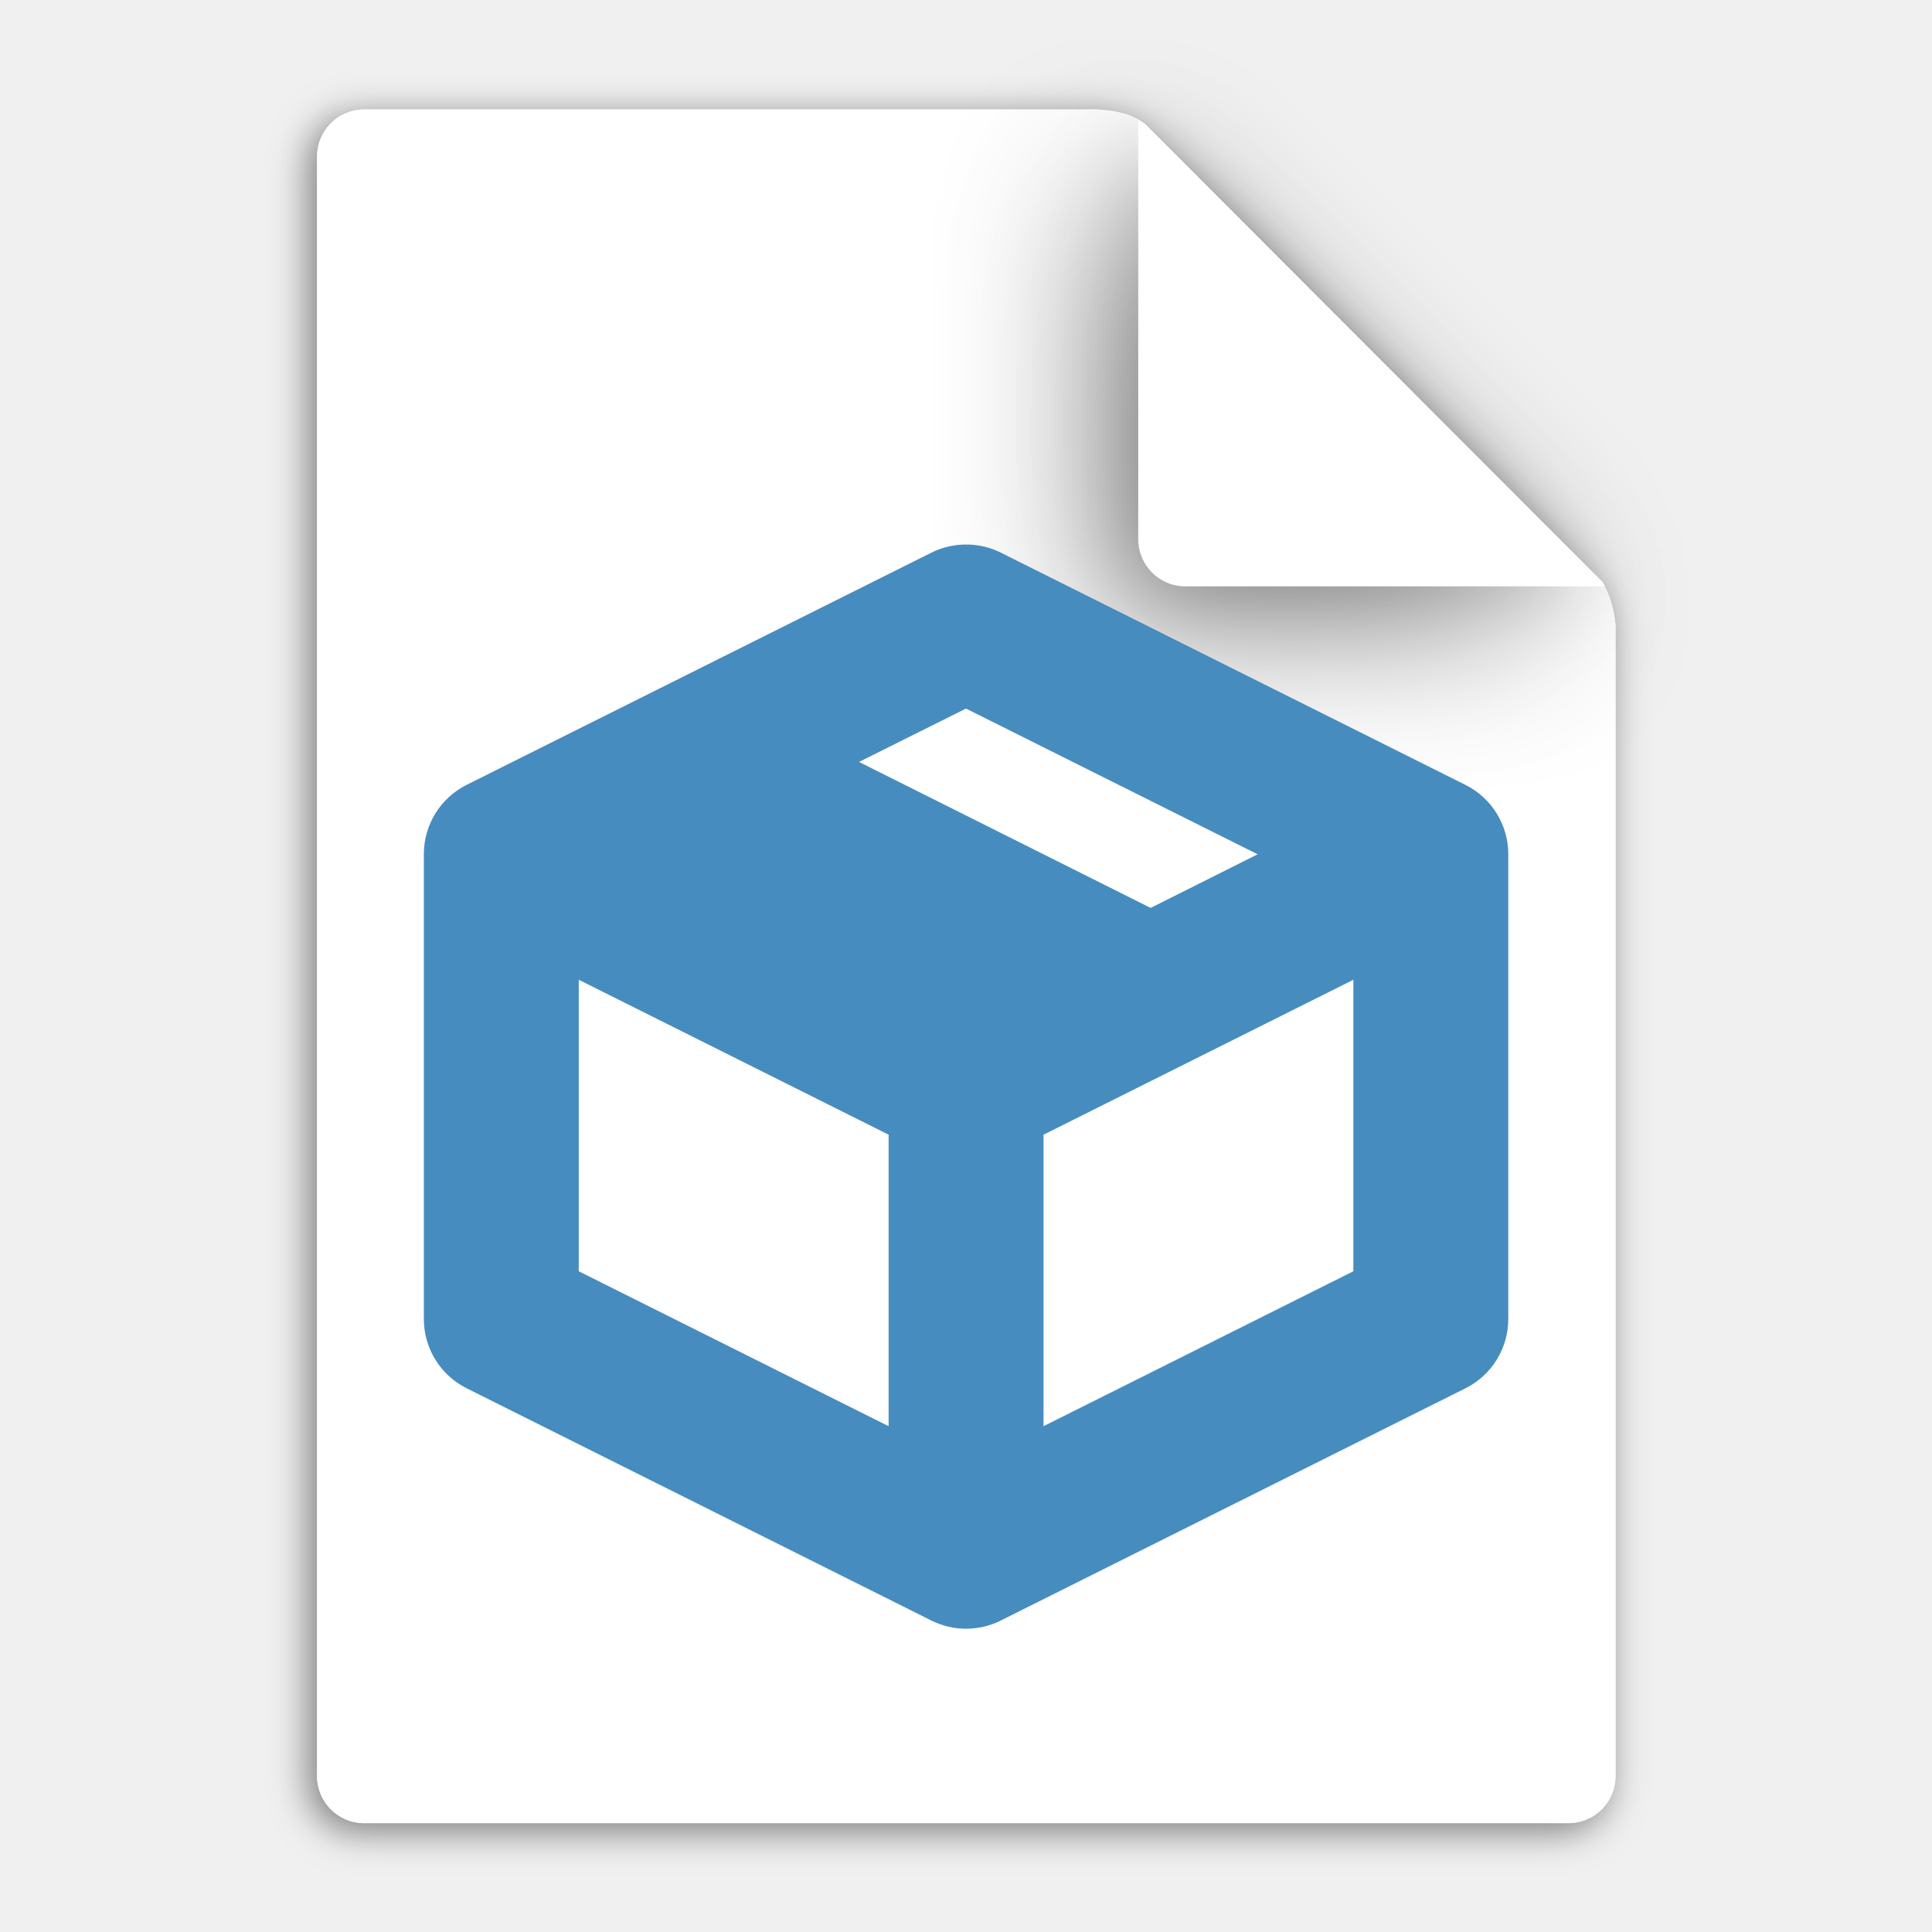
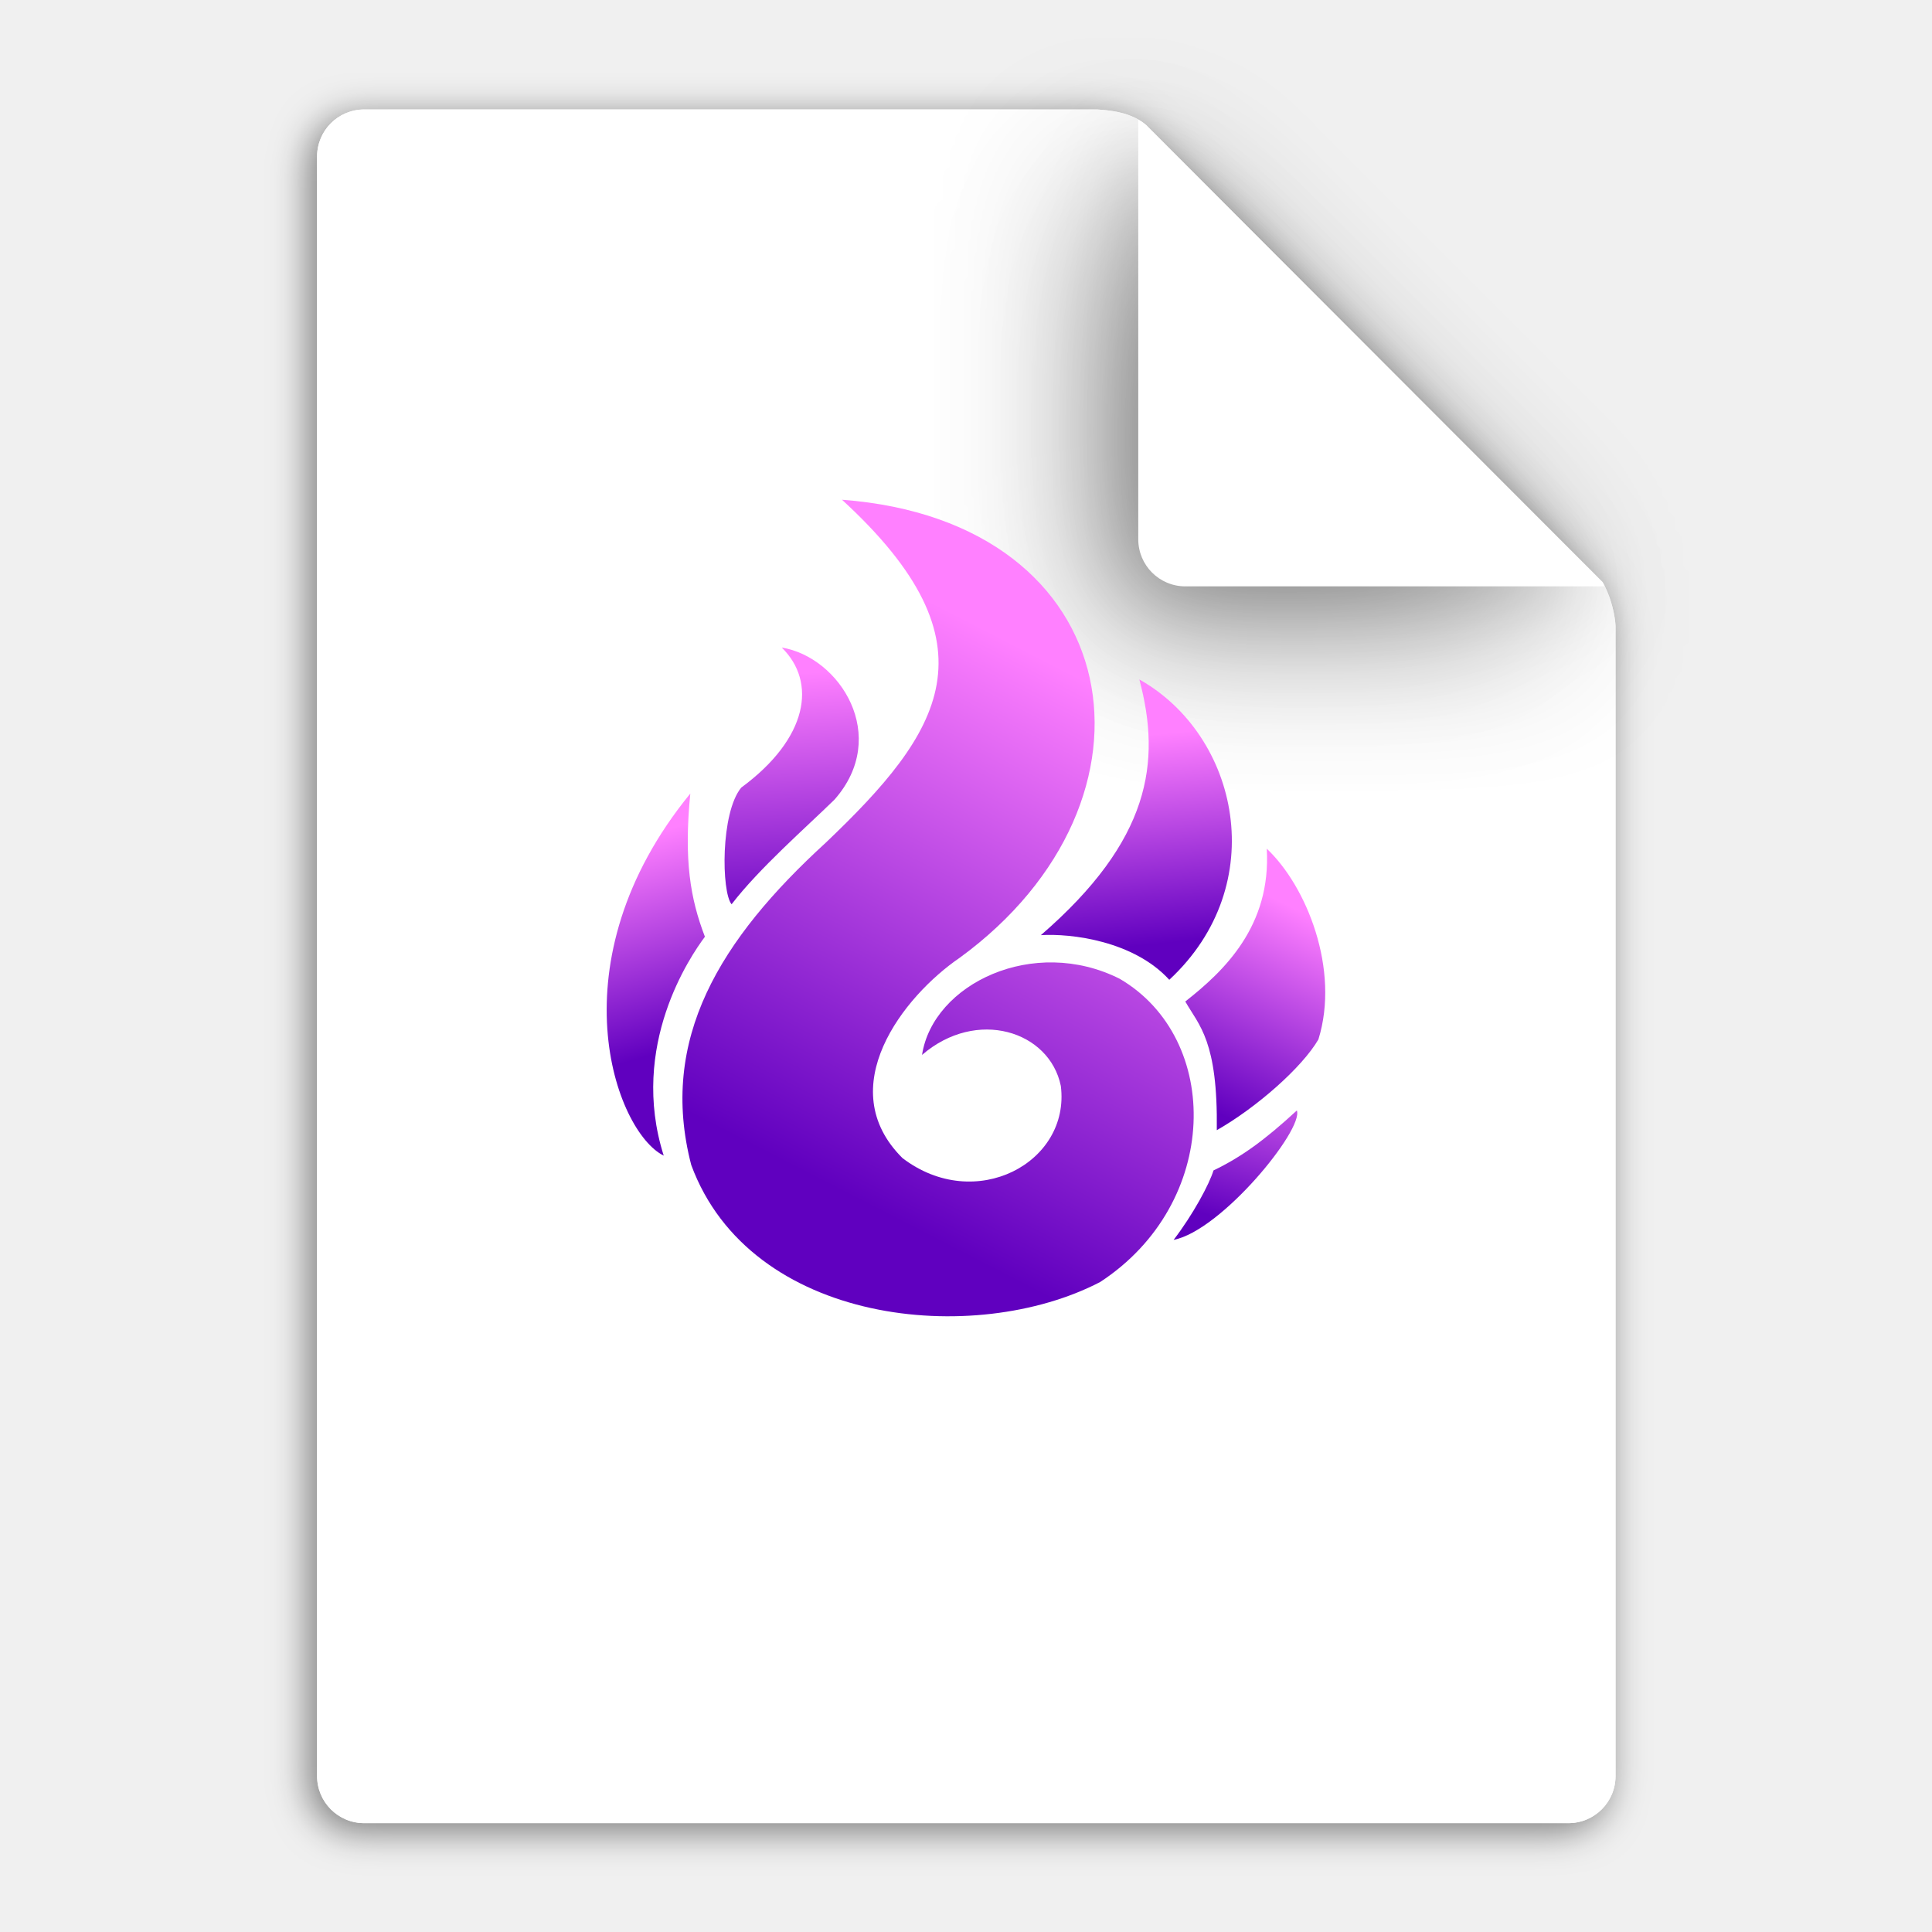
- <svg xmlns="http://www.w3.org/2000/svg" width="16" height="16">
+ <svg xmlns="http://www.w3.org/2000/svg" xmlns:xlink="http://www.w3.org/1999/xlink" width="16" height="16">
  <defs>
    <filter id="a" width="1.076" height="1.057" x="-.041" y="-.026" color-interpolation-filters="sRGB">
      <feFlood flood-color="#000" flood-opacity=".502" result="flood" />
      <feGaussianBlur in="SourceGraphic" result="blur" stdDeviation="10" />
      <feOffset dx="-4" dy="4" in="blur" result="offset" />
      <feComposite in="flood" in2="offset" operator="in" result="comp1" />
      <feComposite in="SourceGraphic" in2="comp1" result="comp2" />
    </filter>
    <filter id="b" width="2.262" height="2.261" x="-.68" y="-.582" color-interpolation-filters="sRGB">
      <feFlood flood-color="#000" flood-opacity=".4" result="flood" />
      <feGaussianBlur in="SourceGraphic" result="blur" stdDeviation="40" />
      <feOffset dx="-20" dy="20" in="blur" result="offset" />
      <feComposite in="flood" in2="offset" operator="in" result="comp1" />
      <feComposite in="SourceGraphic" in2="comp1" result="fbSourceGraphic" />
      <feColorMatrix in="fbSourceGraphic" result="fbSourceGraphicAlpha" values="0 0 0 -1 0 0 0 0 -1 0 0 0 0 -1 0 0 0 0 1 0" />
      <feFlood flood-color="#000" flood-opacity=".2" result="flood" />
      <feGaussianBlur in="fbSourceGraphic" result="blur" stdDeviation="20" />
      <feOffset dx="-4" dy="4" in="blur" result="offset" />
      <feComposite in="flood" in2="offset" operator="in" result="comp1" />
      <feComposite in="fbSourceGraphic" in2="comp1" result="comp2" />
    </filter>
  </defs>
  <path fill="#fff" d="m 193,58 c -13.85,-6.8e-5 -25,11.15 -25,25 v 858 c 0,13.85 11.15,25 25,25 h 638 c 13.85,0 25,-11.15 25,-25 0,0 -0.004,-609.403 -0.006,-609.404 -0.011,-0.54 -0.49,-11.635 -6.799,-23.109 L 727.166,186.282 607.137,66.078 C 600.033,60.162 590.478,58.524 581.41,58.002 Z" filter="url(#a)" transform="scale(.01563)" />
  <path fill="#fff" d="m 603.107,63.297 c -6.476,-3.684 -14.251,-4.866 -21.697,-5.295 L 193,58 c -13.85,-6.8e-5 -25,11.15 -25,25 v 858 c 0,13.85 11.15,25 25,25 h 638 c 13.85,0 25,-11.15 25,-25 0,0 -0.004,-609.403 -0.006,-609.404 -0.011,-0.505 -0.431,-10.253 -5.654,-20.904 H 628.107 c -13.85,0 -25,-11.15 -25,-25 z" transform="scale(.01563)" />
  <path fill="#fff" d="M 603.107,63.297 V 285.691 c 0,13.85 11.15,25 25,25 h 222.232 c -0.359,-0.732 -0.739,-1.468 -1.145,-2.205 L 727.166,186.281 607.137,66.078 c -1.27,-1.058 -2.619,-1.979 -4.029,-2.781 z" filter="url(#b)" transform="scale(.01563)" />
  <path fill="none" d="M0 0H1024V1024H0z" transform="scale(.01563)" />
-   <path fill="#478cbf" fill-rule="evenodd" d="m7.976 4.51a.642.642 0 0 0 -.263.067l-3.849 1.923a.642.642 0 0 0 -.354.574v3.849a.642.642 0 0 0 .354.574l3.85 1.924a.642.642 0 0 0 .573 0l3.85-1.924a.642.642 0 0 0 .354-.574v-3.85a.642.642 0 0 0 -.355-.573l-3.849-1.924a.642.642 0 0 0 -.31-.066zm.024 1.358 2.415 1.207-.886.444-2.415-1.209zm-3.207 2.246 2.566 1.283v2.414l-2.566-1.283zm6.415 0v2.414l-2.566 1.283v-2.414z" />
+   <g transform="translate(4.32 3.84) scale(0.007188)">
+     <defs>
+       <linearGradient xlink:href="#blzA" id="blzB" x1="345.488" x2="326.393" y1="537.545" y2="278.277" gradientTransform="translate(25.645)" gradientUnits="userSpaceOnUse" />
+       <linearGradient id="blzA">
+         <stop offset="0" stop-color="#6000bf" />
+         <stop offset="1" stop-color="#ff80ff" />
+       </linearGradient>
+       <linearGradient xlink:href="#blzA" id="blzC" x1="628.385" x2="605.516" y1="554.552" y2="345.675" gradientTransform="translate(25.645)" gradientUnits="userSpaceOnUse" />
+       <linearGradient xlink:href="#blzA" id="blzD" x1="711.173" x2="813.123" y1="702.796" y2="513.799" gradientTransform="translate(25.645)" gradientUnits="userSpaceOnUse" />
+       <linearGradient xlink:href="#blzA" id="blzE" x1="263.133" x2="199.507" y1="648.504" y2="445.445" gradientTransform="translate(25.645)" gradientUnits="userSpaceOnUse" />
+       <linearGradient xlink:href="#blzA" id="blzF" x1="760.851" x2="818.785" y1="829.706" y2="638.514" gradientTransform="translate(25.645)" gradientUnits="userSpaceOnUse" />
+       <linearGradient xlink:href="#blzA" id="blzG" x1="447.231" x2="722.686" y1="825.105" y2="341.161" gradientTransform="translate(25.645)" gradientUnits="userSpaceOnUse" />
+     </defs>
+     <g color="#000" paint-order="markers stroke fill">
+       <path fill="url(#blzB)" d="m 333.041,390.832 c 60.956,-49.645 68.888,-106.282 36.834,-141.001 52.955,9.639 98.778,89.197 48.017,153.006 -26.657,28.88 -68.133,68.803 -93.604,105.416 -9.271,-12.442 -10.125,-91.913 8.753,-117.421 z" style="-inkscape-stroke:none" transform="matrix(1.26737 0 0 1.14468 -169.116 -74.144)" />
+       <path fill="url(#blzC)" d="m 605.468,539.317 c 99.495,-95.417 109.652,-174.007 89.512,-257.379 90.54,56.344 120.323,206.655 27.218,302.306 -32.452,-39.308 -89.422,-46.801 -116.73,-44.926 z" style="-inkscape-stroke:none" transform="matrix(1.26737 0 0 1.14468 -169.116 -74.144)" />
+       <path fill="url(#blzD)" d="m 765.397,735.61 c 1.027,-90.005 -16.07,-105.169 -28.652,-129.511 34.981,-30.439 78.22,-75.638 74.074,-153.8 36.265,37.795 66.663,121.656 46.942,191.96 -14.859,28.349 -56.524,68.798 -92.364,91.35 z" style="-inkscape-stroke:none" transform="matrix(1.26737 0 0 1.14468 -169.116 -74.144)" />
+       <path fill="url(#blzE)" d="m 286.772,396.801 c -5.933,67.162 -0.014,105.765 13.279,144.12 C 286.963,560.259 230.933,650.697 262.607,761.242 218.558,737.233 161.826,566.002 286.772,396.801 Z" style="-inkscape-stroke:none" transform="matrix(1.26737 0 0 1.14468 -169.116 -74.144)" />
+       <path fill="url(#blzF)" d="m 726.132,846.03 c 17.736,-25.59 32.55,-56.278 36.255,-69.905 25.026,-13.294 46.489,-30.414 75.78,-60.351 6.376,19.042 -68.605,120.855 -112.035,130.255 z" style="-inkscape-stroke:none" transform="matrix(1.26737 0 0 1.14468 -169.116 -74.144)" />
+       <path fill="url(#blzG)" d="m 287.624,770.662 c -29.781,-126.684 26.211,-227.139 122.275,-324.391 105.332,-111.102 158.665,-199.02 14.749,-345.209 261.967,21.801 302.853,302.608 107.166,460.898 -51.666,39.082 -116.359,131.072 -52.202,201.699 66.221,56.081 152.881,4.625 143.984,-72.616 C 613.313,635.784 547.105,612.403 497.426,659.869 507.381,588.255 598.947,539.692 677.165,583.255 770.053,643.46 769.049,809.072 659.32,888.466 545.235,954.136 341.346,931.823 287.624,770.662 Z" style="-inkscape-stroke:none" transform="matrix(1.26737 0 0 1.14468 -169.116 -74.144)" />
+     </g>
+   </g>
</svg>
